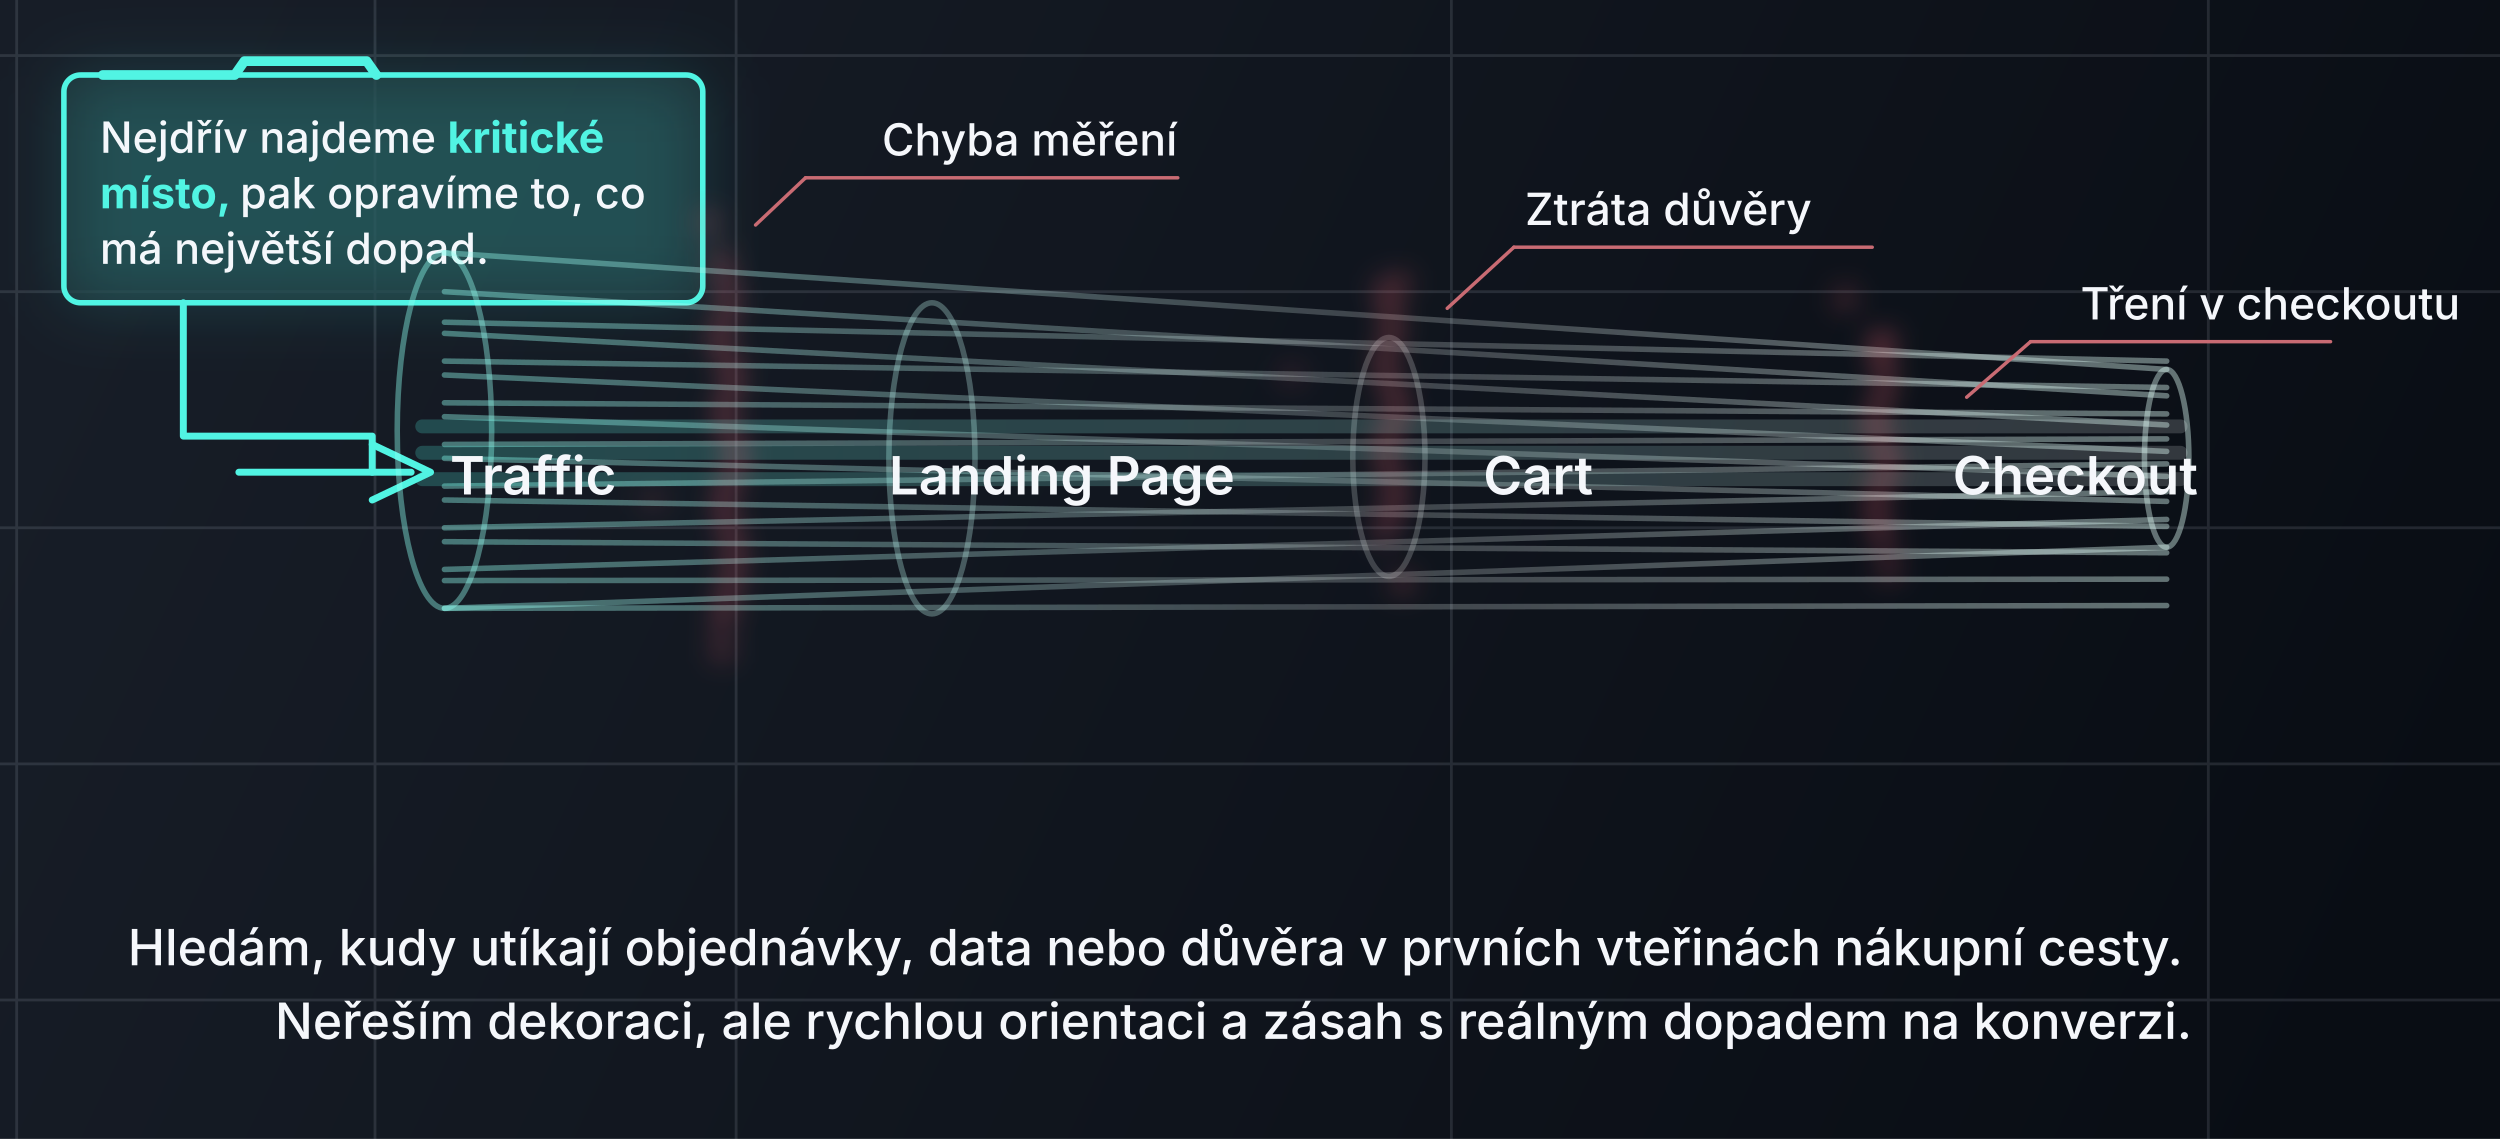
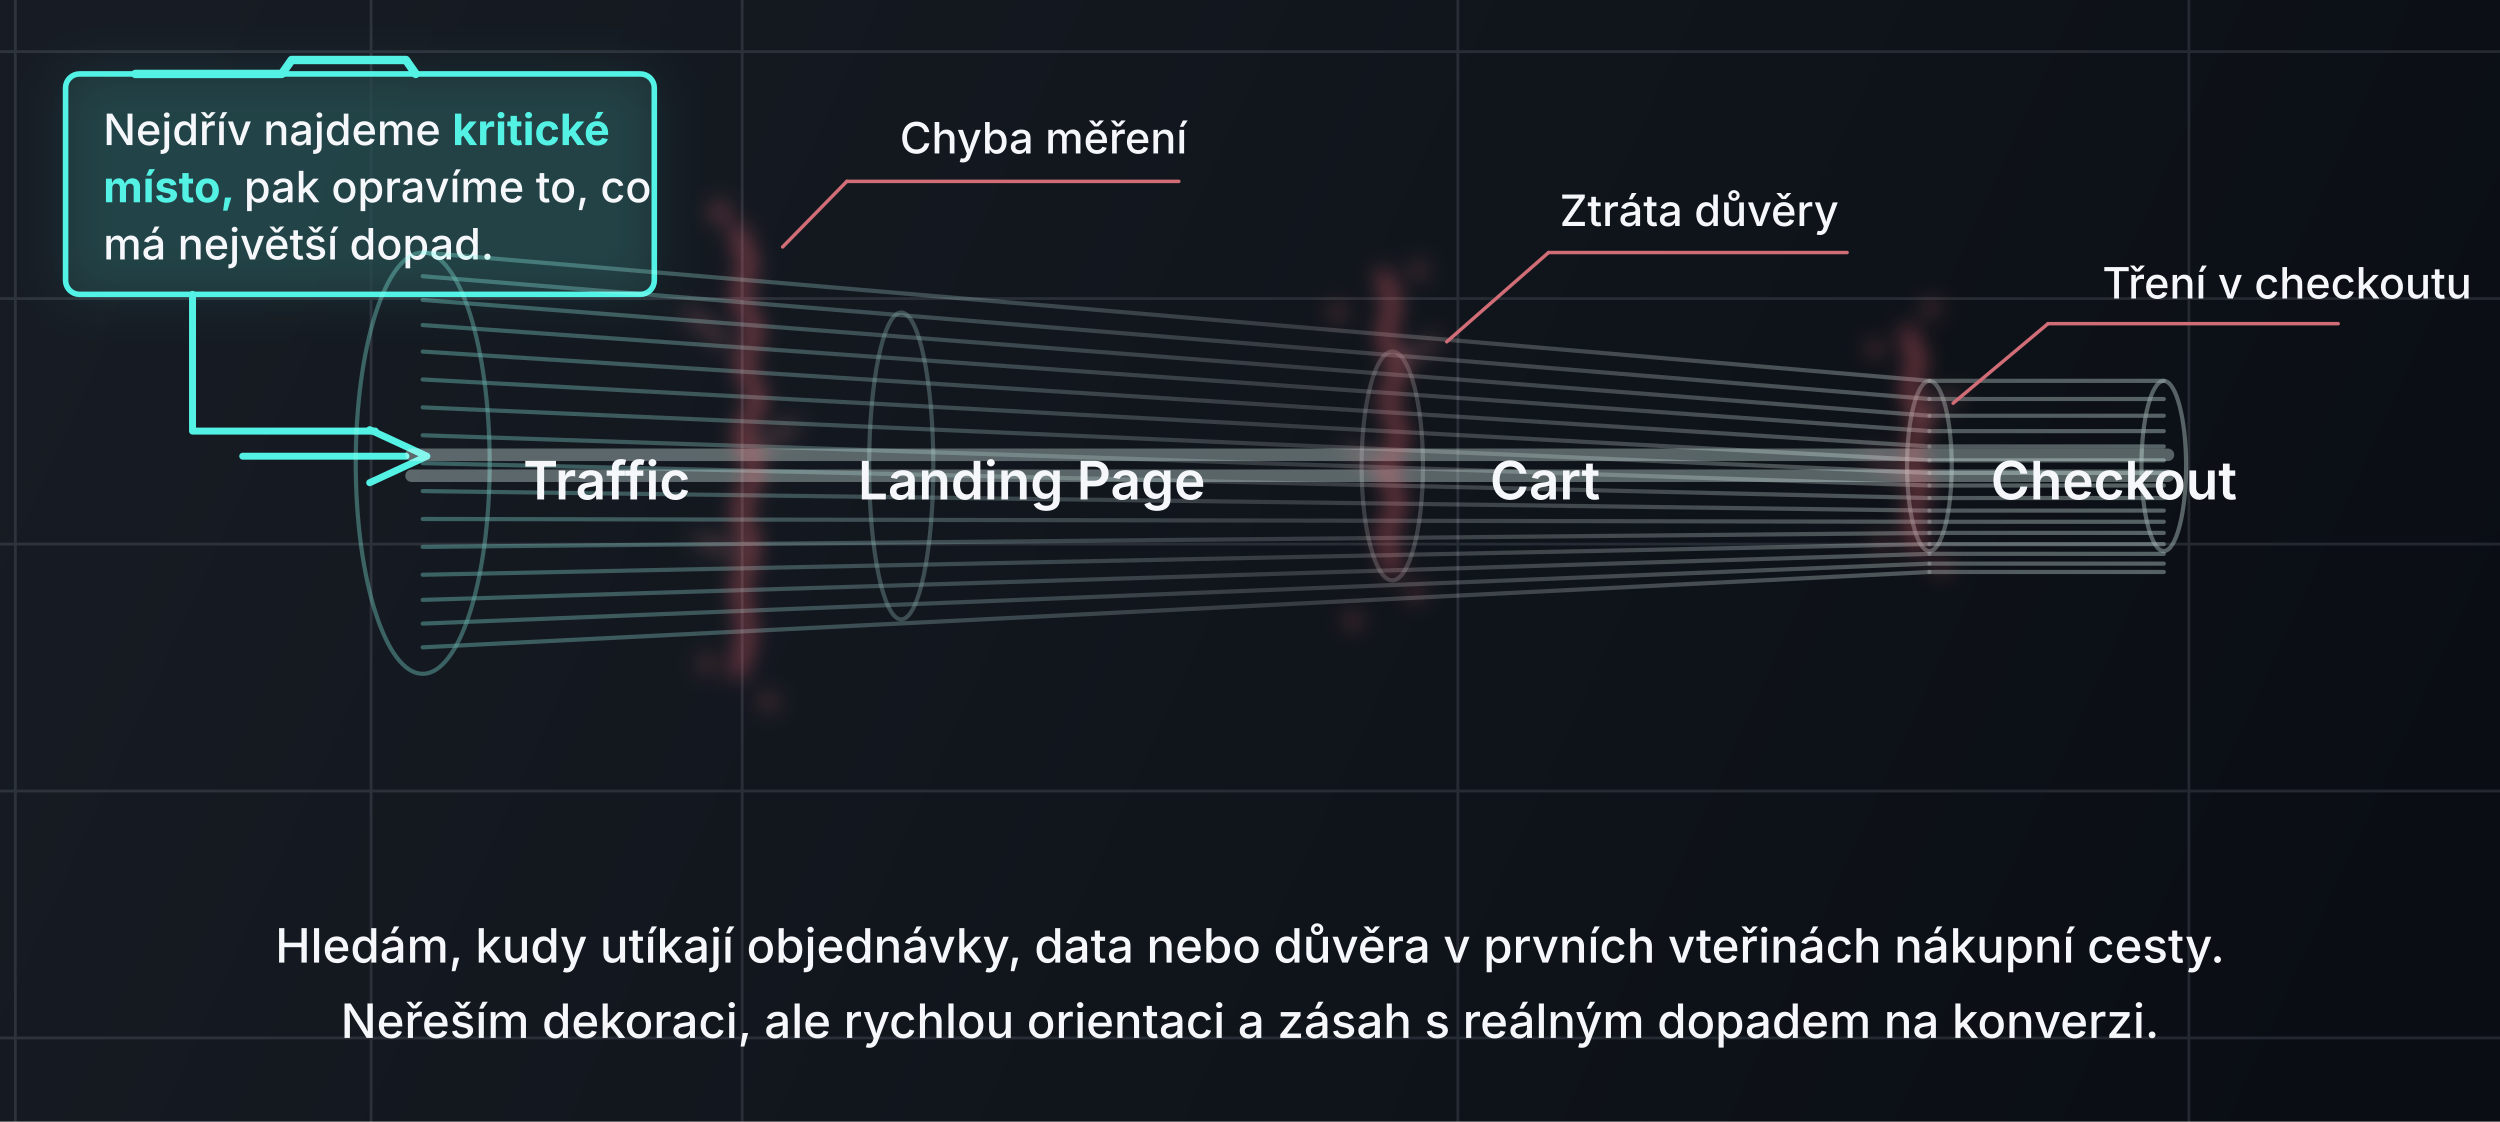
- <svg xmlns="http://www.w3.org/2000/svg" width="1800" height="820" viewBox="0 0 1800 820" fill="none">
+ <svg xmlns="http://www.w3.org/2000/svg" width="1792" height="804" viewBox="0 0 1792 804" fill="none">
  <defs>
-     <linearGradient id="bg" x1="120" y1="60" x2="1670" y2="790" gradientUnits="userSpaceOnUse">
-       <stop stop-color="#171D27" />
-       <stop offset="1" stop-color="#090D14" />
+     <linearGradient id="bg" x1="96" y1="44" x2="1672" y2="770" gradientUnits="userSpaceOnUse">
+       <stop stop-color="#171C24" />
+       <stop offset="1" stop-color="#0A0E14" />
    </linearGradient>
-     <linearGradient id="funnelGlow" x1="274" y1="332" x2="1580" y2="332" gradientUnits="userSpaceOnUse">
-       <stop stop-color="#8AFFF0" stop-opacity="0.42" />
-       <stop offset="0.55" stop-color="#F4FFFE" stop-opacity="0.2" />
-       <stop offset="1" stop-color="#DFFFF8" stop-opacity="0.42" />
+     <linearGradient id="funnelStroke" x1="301" y1="338" x2="1552" y2="338" gradientUnits="userSpaceOnUse">
+       <stop stop-color="#8BFFF2" stop-opacity="0.5" />
+       <stop offset="0.5" stop-color="#F6FFFF" stop-opacity="0.26" />
+       <stop offset="1" stop-color="#E4FFF9" stop-opacity="0.54" />
    </linearGradient>
-     <linearGradient id="flowGlow" x1="280" y1="340" x2="1572" y2="340" gradientUnits="userSpaceOnUse">
-       <stop stop-color="#4EF3E1" stop-opacity="0.56" />
-       <stop offset="1" stop-color="#F8FFFF" stop-opacity="0.42" />
-     </linearGradient>
-     <filter id="tealGlow" x="-60" y="-60" width="820" height="420" filterUnits="userSpaceOnUse" color-interpolation-filters="sRGB">
-       <feGaussianBlur stdDeviation="24" />
+     <filter id="tealGlow" x="0" y="0" width="620" height="320" filterUnits="userSpaceOnUse" color-interpolation-filters="sRGB">
+       <feGaussianBlur stdDeviation="18" />
    </filter>
-     <filter id="redGlow" x="430" y="110" width="980" height="430" filterUnits="userSpaceOnUse" color-interpolation-filters="sRGB">
-       <feGaussianBlur stdDeviation="10" />
+     <filter id="crackGlow" x="440" y="126" width="1010" height="410" filterUnits="userSpaceOnUse" color-interpolation-filters="sRGB">
+       <feGaussianBlur stdDeviation="8" />
    </filter>
  </defs>
-   <rect width="1800" height="820" fill="url(#bg)" />
-   <g opacity="0.12" stroke="#DCE6F4" stroke-width="2">
-     <path d="M0 40H1800" />
-     <path d="M0 210H1800" />
-     <path d="M0 380H1800" />
-     <path d="M0 550H1800" />
-     <path d="M0 720H1800" />
-     <path d="M12 0V820" />
-     <path d="M270 0V820" />
-     <path d="M530 0V820" />
-     <path d="M1045 0V820" />
-     <path d="M1590 0V820" />
+   <rect width="1792" height="804" fill="url(#bg)" />
+   <g opacity="0.12" stroke="#DCE5F3" stroke-width="2">
+     <path d="M0 37H1792" />
+     <path d="M0 214H1792" />
+     <path d="M0 390H1792" />
+     <path d="M0 567H1792" />
+     <path d="M0 744H1792" />
+     <path d="M11 0V804" />
+     <path d="M266 0V804" />
+     <path d="M532 0V804" />
+     <path d="M1045 0V804" />
+     <path d="M1569 0V804" />
  </g>
-   <rect x="46" y="54" width="460" height="164" rx="12" fill="#21373C" fill-opacity="0.72" stroke="#51F4E3" stroke-width="4" />
-   <rect x="46" y="54" width="460" height="164" rx="12" fill="#43FFF0" fill-opacity="0.16" filter="url(#tealGlow)" />
-   <path d="M74 54H169L176 44H264L271 54" stroke="#51F4E3" stroke-width="7" stroke-linecap="round" stroke-linejoin="round" />
-   <path d="M132 218V314H268V340" stroke="#51F4E3" stroke-width="5" stroke-linecap="round" stroke-linejoin="round" />
-   <path d="M172 340H296" stroke="#51F4E3" stroke-width="5" stroke-linecap="round" />
-   <path d="M268 320L310 340L268 360" fill="none" stroke="#51F4E3" stroke-width="5" stroke-linecap="round" stroke-linejoin="round" />
-   <g font-family="Inter, Arial, sans-serif" fill="#F4F7FB">
-     <text x="72" y="110" font-size="31" font-weight="500">Nejdřív najdeme <tspan fill="#51F4E3" font-weight="700">kritické</tspan>
+   <rect x="47" y="53" width="422" height="158" rx="10" fill="#22363B" fill-opacity="0.72" stroke="#53F2E5" stroke-width="4" />
+   <rect x="47" y="53" width="422" height="158" rx="10" fill="#4BFFF1" fill-opacity="0.1" filter="url(#tealGlow)" />
+   <path d="M97 53H202L209 43H291L298 53" stroke="#53F2E5" stroke-width="6" stroke-linecap="round" stroke-linejoin="round" />
+   <path d="M138 211V309H269" stroke="#53F2E5" stroke-width="5" stroke-linecap="round" stroke-linejoin="round" />
+   <path d="M174 327H291" stroke="#53F2E5" stroke-width="5" stroke-linecap="round" />
+   <path d="M265 308L306 327L265 346" fill="none" stroke="#53F2E5" stroke-width="5" stroke-linecap="round" stroke-linejoin="round" />
+   <g font-family="Inter, Arial, sans-serif" fill="#F5F7FB">
+     <text x="74" y="104" font-size="31" font-weight="500">Nejdřív najdeme <tspan fill="#53F2E5" font-weight="700">kritické</tspan>
    </text>
-     <text x="72" y="150" font-size="31" font-weight="700" fill="#51F4E3">místo, <tspan fill="#F4F7FB" font-weight="500">pak opravíme to, co</tspan>
+     <text x="74" y="145" font-size="31" font-weight="700" fill="#53F2E5">místo, <tspan fill="#F5F7FB" font-weight="500">pak opravíme to, co</tspan>
    </text>
-     <text x="72" y="190" font-size="31" font-weight="500">má největší dopad.</text>
+     <text x="74" y="186" font-size="31" font-weight="500">má největší dopad.</text>
  </g>
-   <g stroke="url(#funnelGlow)" stroke-width="4" stroke-linecap="round" stroke-linejoin="round">
-     <ellipse cx="320" cy="310" rx="34" ry="128" />
-     <ellipse cx="671" cy="330" rx="31" ry="112" />
-     <ellipse cx="1000" cy="329" rx="26" ry="86" />
-     <ellipse cx="1560" cy="330" rx="16" ry="64" />
-     <path d="M320 182L1560 266" />
-     <path d="M320 210L1560 285" />
-     <path d="M320 240L1560 306" />
-     <path d="M320 270L1560 325" />
-     <path d="M320 300L1560 343" />
-     <path d="M320 330L1560 361" />
-     <path d="M320 360L1560 379" />
-     <path d="M320 390L1560 398" />
-     <path d="M320 418L1560 417" />
-     <path d="M320 438L1560 436" />
-     <path d="M320 438L1560 394" />
-     <path d="M320 410L1560 374" />
-     <path d="M320 380L1560 354" />
-     <path d="M320 350L1560 334" />
-     <path d="M320 320L1560 316" />
-     <path d="M320 290L1560 298" />
-     <path d="M320 260L1560 279" />
-     <path d="M320 232L1560 260" />
+   <g stroke="url(#funnelStroke)" stroke-width="3" stroke-linecap="round" stroke-linejoin="round" opacity="0.64">
+     <ellipse cx="303" cy="332" rx="48" ry="151" />
+     <ellipse cx="646" cy="334" rx="23" ry="110" />
+     <ellipse cx="998" cy="334" rx="22" ry="82" />
+     <ellipse cx="1383" cy="334" rx="16" ry="61" />
+     <ellipse cx="1551" cy="334" rx="16" ry="61" />
+     <path d="M303 181L1383 273" />
+     <path d="M303 198L1383 286" />
+     <path d="M303 215L1383 298" />
+     <path d="M303 233L1383 309" />
+     <path d="M303 252L1383 320" />
+     <path d="M303 272L1383 330" />
+     <path d="M303 292L1383 339" />
+     <path d="M303 312L1383 348" />
+     <path d="M303 332L1383 357" />
+     <path d="M303 352L1383 366" />
+     <path d="M303 372L1383 374" />
+     <path d="M303 392L1383 382" />
+     <path d="M303 412L1383 390" />
+     <path d="M303 430L1383 397" />
+     <path d="M303 447L1383 404" />
+     <path d="M303 464L1383 410" />
+     <path d="M1383 273L1551 273" />
+     <path d="M1383 286L1551 286" />
+     <path d="M1383 298L1551 298" />
+     <path d="M1383 309L1551 309" />
+     <path d="M1383 320L1551 320" />
+     <path d="M1383 330L1551 330" />
+     <path d="M1383 339L1551 339" />
+     <path d="M1383 348L1551 348" />
+     <path d="M1383 357L1551 357" />
+     <path d="M1383 366L1551 366" />
+     <path d="M1383 374L1551 374" />
+     <path d="M1383 382L1551 382" />
+     <path d="M1383 390L1551 390" />
+     <path d="M1383 397L1551 397" />
+     <path d="M1383 404L1551 404" />
+     <path d="M1383 410L1551 410" />
  </g>
-   <g opacity="0.4" stroke="url(#flowGlow)" stroke-width="10" stroke-linecap="round">
-     <path d="M304 307H1570" />
-     <path d="M304 326H1570" />
-     <path d="M304 345H1570" />
+   <g opacity="0.34" stroke="#E6FFF9" stroke-width="9" stroke-linecap="round">
+     <path d="M295 326H1554" />
+     <path d="M295 341H1554" />
  </g>
-   <g filter="url(#redGlow)">
-     <g stroke="#FF6676" stroke-width="4" stroke-linecap="round" stroke-linejoin="round">
-       <path d="M518 182L526 222L516 246L530 270L520 297L532 330L520 360L530 401L519 452" />
-       <path d="M995 205L1004 236L995 264L1008 292L996 324L1006 356L995 388" />
-       <path d="M1350 244L1359 276L1348 305L1361 333L1349 362L1357 394" />
+   <g filter="url(#crackGlow)" opacity="0.95">
+     <g stroke="#FF6B77" stroke-width="5" stroke-linecap="round" stroke-linejoin="round">
+       <path d="M528 164L537 189L530 213L542 238L532 261L544 286L531 312L542 338L530 366L539 392L530 422L536 453L529 483" />
+       <path d="M991 196L999 219L992 241L1003 264L994 288L1004 312L994 337L1002 360L993 384L999 410" />
+       <path d="M1367 237L1375 259L1368 280L1378 302L1370 324L1378 347L1370 371L1375 395" />
    </g>
-     <g fill="#FF6676" fill-opacity="0.72">
-       <circle cx="510" cy="160" r="5" />
-       <circle cx="548" cy="92" r="5" />
-       <circle cx="1008" cy="204" r="5" />
-       <circle cx="1358" cy="246" r="5" />
-       <circle cx="1329" cy="215" r="5" />
-       <circle cx="520" cy="468" r="5" />
-       <circle cx="1010" cy="420" r="5" />
-       <circle cx="1360" cy="410" r="5" />
-       <circle cx="1414" cy="332" r="4" />
-       <circle cx="470" cy="360" r="4" />
-       <circle cx="930" cy="270" r="4" />
+     <g stroke="#FF98A2" stroke-width="2.5" stroke-linecap="round">
+       <path d="M521 246L492 223" />
+       <path d="M540 323L570 304" />
+       <path d="M529 395L499 387" />
+       <path d="M1000 262L1031 243" />
+       <path d="M992 337L966 321" />
+       <path d="M1373 300L1403 282" />
+       <path d="M1369 344L1338 325" />
+     </g>
+     <g fill="#FF727E" fill-opacity="0.78">
+       <circle cx="547" cy="96" r="5" />
+       <circle cx="516" cy="152" r="5" />
+       <circle cx="493" cy="103" r="4" />
+       <circle cx="551" cy="503" r="4" />
+       <circle cx="507" cy="476" r="4" />
+       <circle cx="1017" cy="194" r="4" />
+       <circle cx="959" cy="224" r="4" />
+       <circle cx="1015" cy="425" r="4" />
+       <circle cx="970" cy="445" r="4" />
+       <circle cx="1384" cy="221" r="4" />
+       <circle cx="1344" cy="250" r="4" />
+       <circle cx="1392" cy="406" r="4" />
+       <circle cx="1349" cy="389" r="4" />
    </g>
  </g>
-   <g stroke="#C96B73" stroke-width="2.5" stroke-linecap="round" stroke-linejoin="round">
-     <path d="M580 128H848" />
-     <path d="M580 128L544 162" />
-     <path d="M1090 178H1348" />
-     <path d="M1090 178L1042 222" />
-     <path d="M1462 246H1678" />
-     <path d="M1462 246L1416 286" />
+   <g stroke="#D06D77" stroke-width="2.5" stroke-linecap="round" stroke-linejoin="round">
+     <path d="M607 130H845" />
+     <path d="M607 130L561 177" />
+     <path d="M1110 181H1324" />
+     <path d="M1110 181L1037 245" />
+     <path d="M1468 232H1676" />
+     <path d="M1468 232L1400 289" />
  </g>
  <g font-family="Inter, Arial, sans-serif" fill="#F5F7FB">
-     <text x="635" y="112" font-size="32" font-weight="500">Chyba měření</text>
-     <text x="1098" y="162" font-size="32" font-weight="500">Ztráta důvěry</text>
-     <text x="1498" y="230" font-size="32" font-weight="500">Tření v checkoutu</text>
-     <text x="324" y="356" font-size="38" font-weight="600">Traffic</text>
-     <text x="640" y="356" font-size="38" font-weight="600">Landing Page</text>
-     <text x="1068" y="356" font-size="38" font-weight="600">Cart</text>
-     <text x="1406" y="356" font-size="38" font-weight="600">Checkout</text>
-     <text x="92" y="695" font-size="36" font-weight="500">Hledám, kudy utíkají objednávky, data nebo důvěra v prvních vteřinách nákupní cesty.</text>
-     <text x="198" y="748" font-size="36" font-weight="500">Neřeším dekoraci, ale rychlou orientaci a zásah s reálným dopadem na konverzi.</text>
+     <text x="645" y="110" font-size="31" font-weight="500">Chyba měření</text>
+     <text x="1118" y="162" font-size="31" font-weight="500">Ztráta důvěry</text>
+     <text x="1507" y="214" font-size="31" font-weight="500">Tření v checkoutu</text>
+     <text x="375" y="358" font-size="38" font-weight="600">Traffic</text>
+     <text x="615" y="358" font-size="38" font-weight="600">Landing Page</text>
+     <text x="1068" y="358" font-size="38" font-weight="600">Cart</text>
+     <text x="1427" y="358" font-size="38" font-weight="600">Checkout</text>
+   </g>
+   <g font-family="Inter, Arial, sans-serif" fill="#F5F7FB" text-anchor="middle">
+     <text x="896" y="690" font-size="34" font-weight="500">Hledám, kudy utíkají objednávky, data nebo důvěra v prvních vteřinách nákupní cesty.</text>
+     <text x="896" y="744" font-size="34" font-weight="500">Neřeším dekoraci, ale rychlou orientaci a zásah s reálným dopadem na konverzi.</text>
  </g>
</svg>
